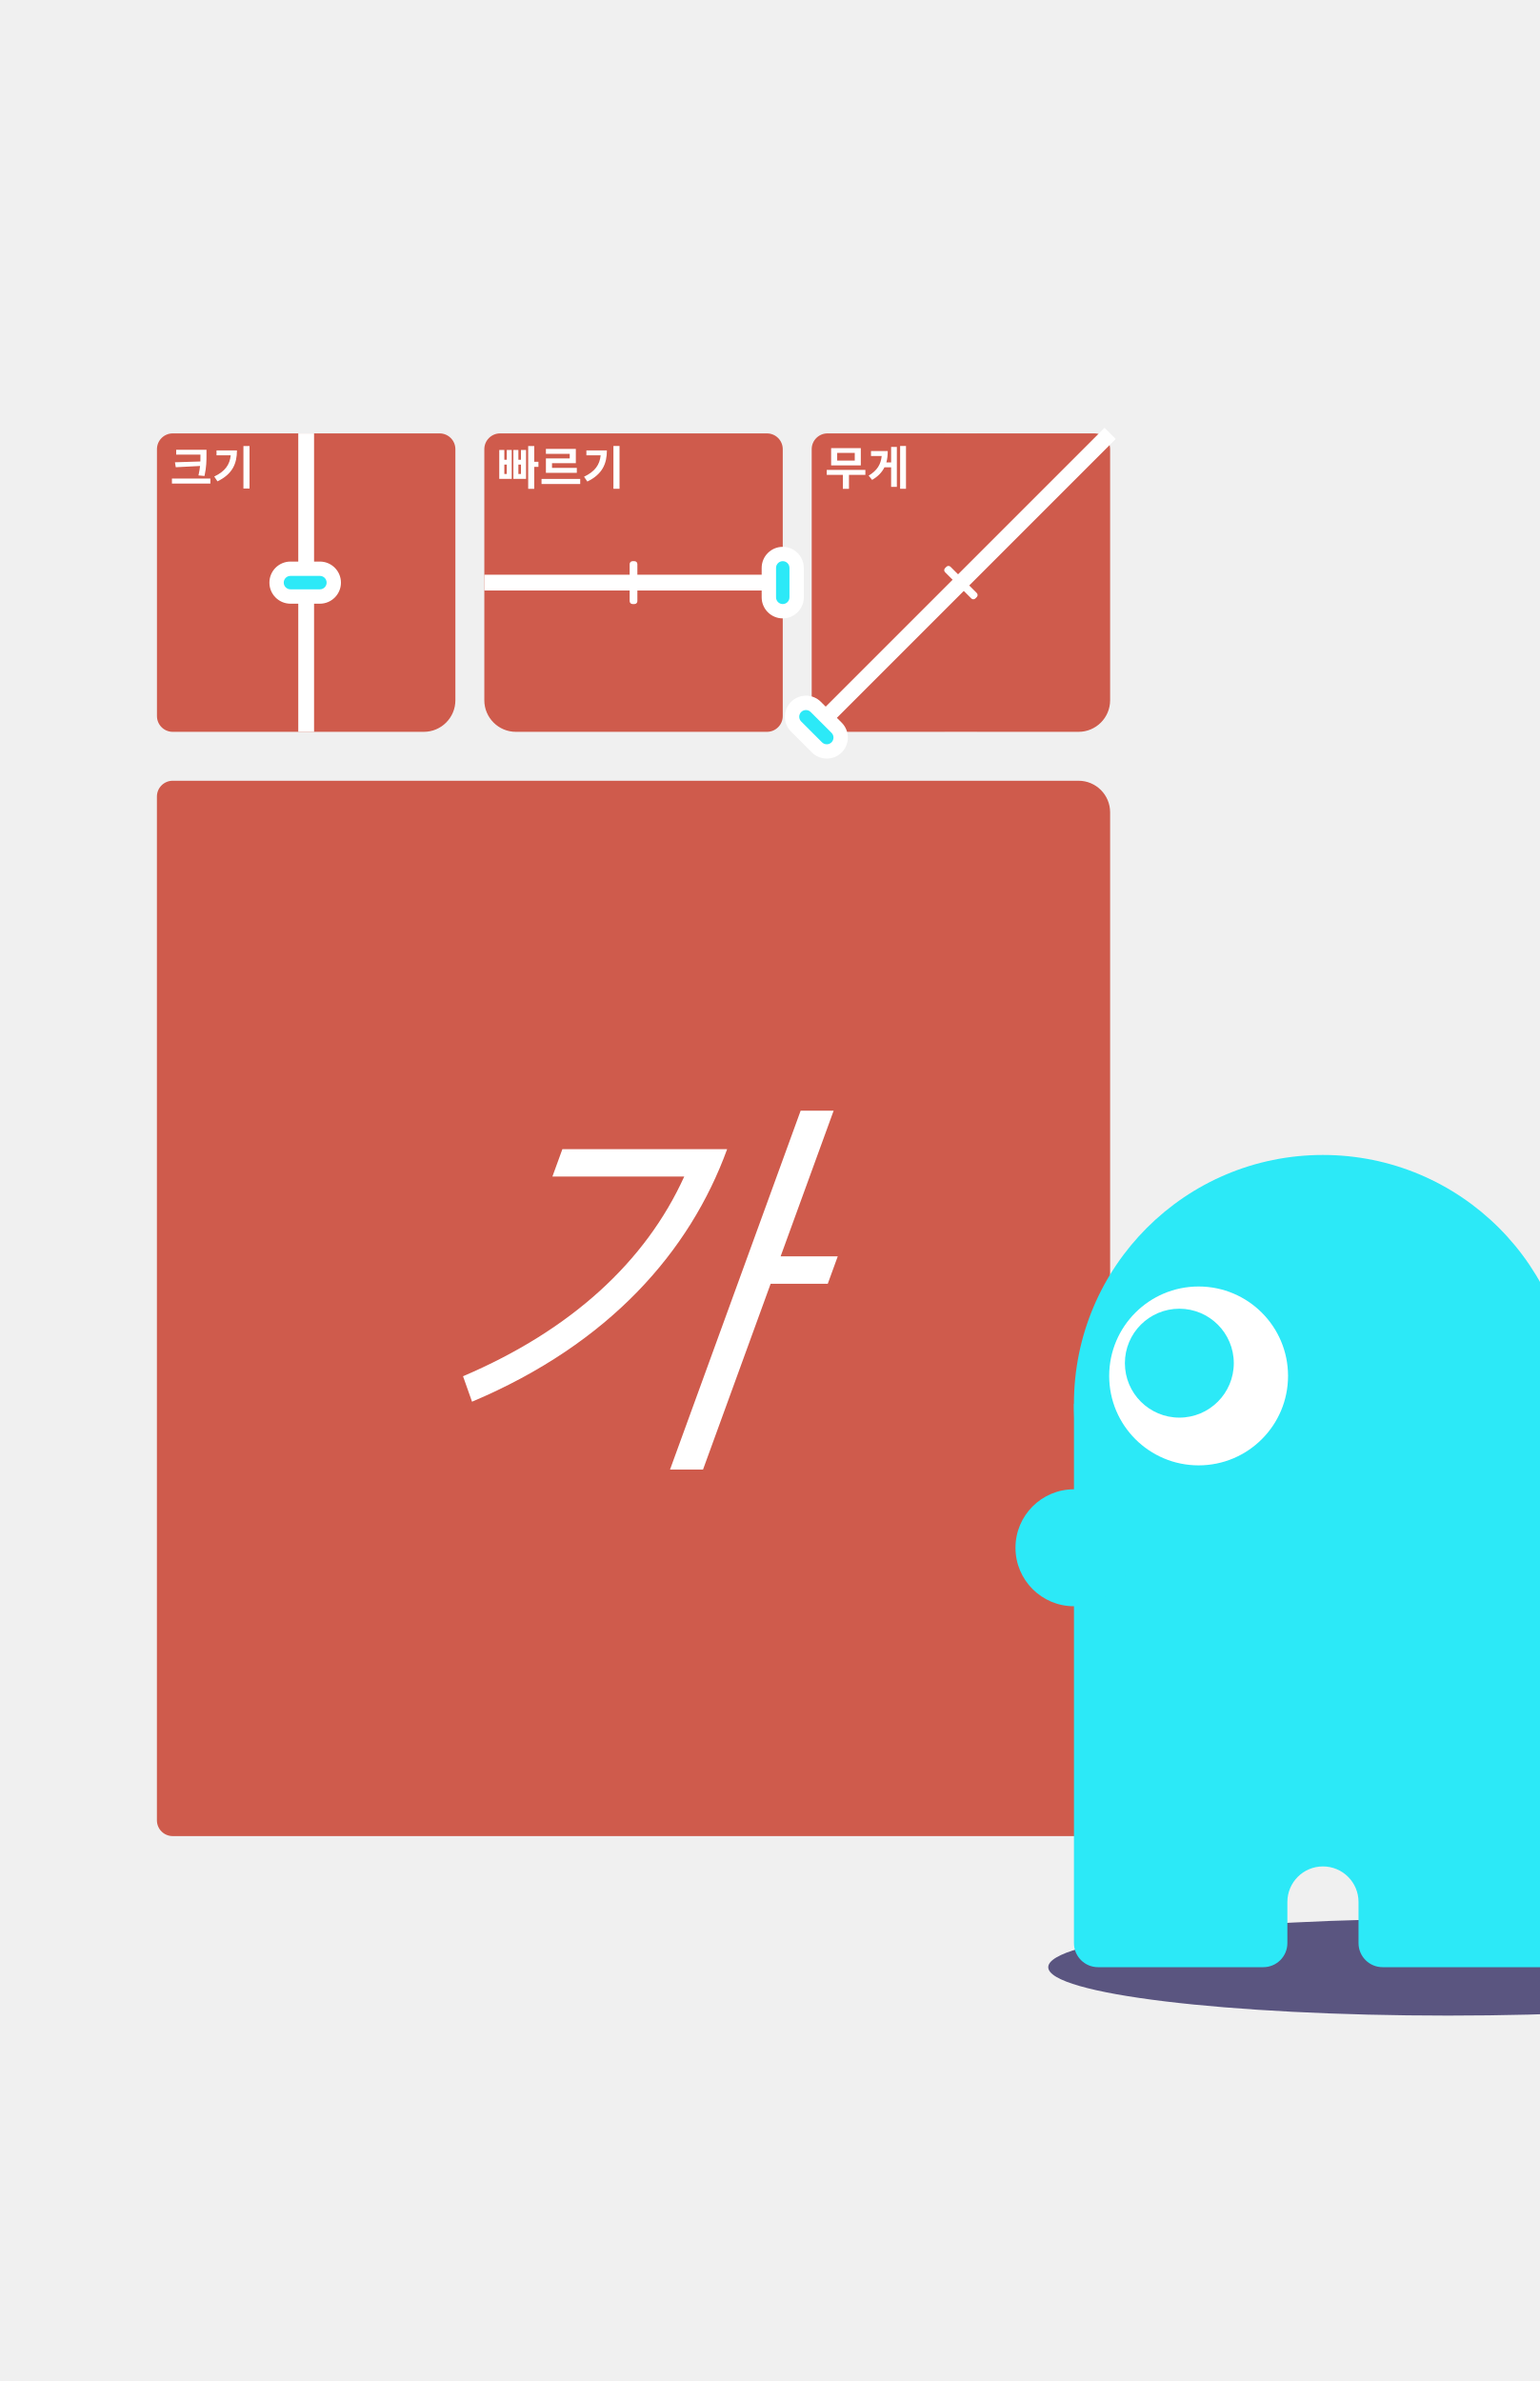
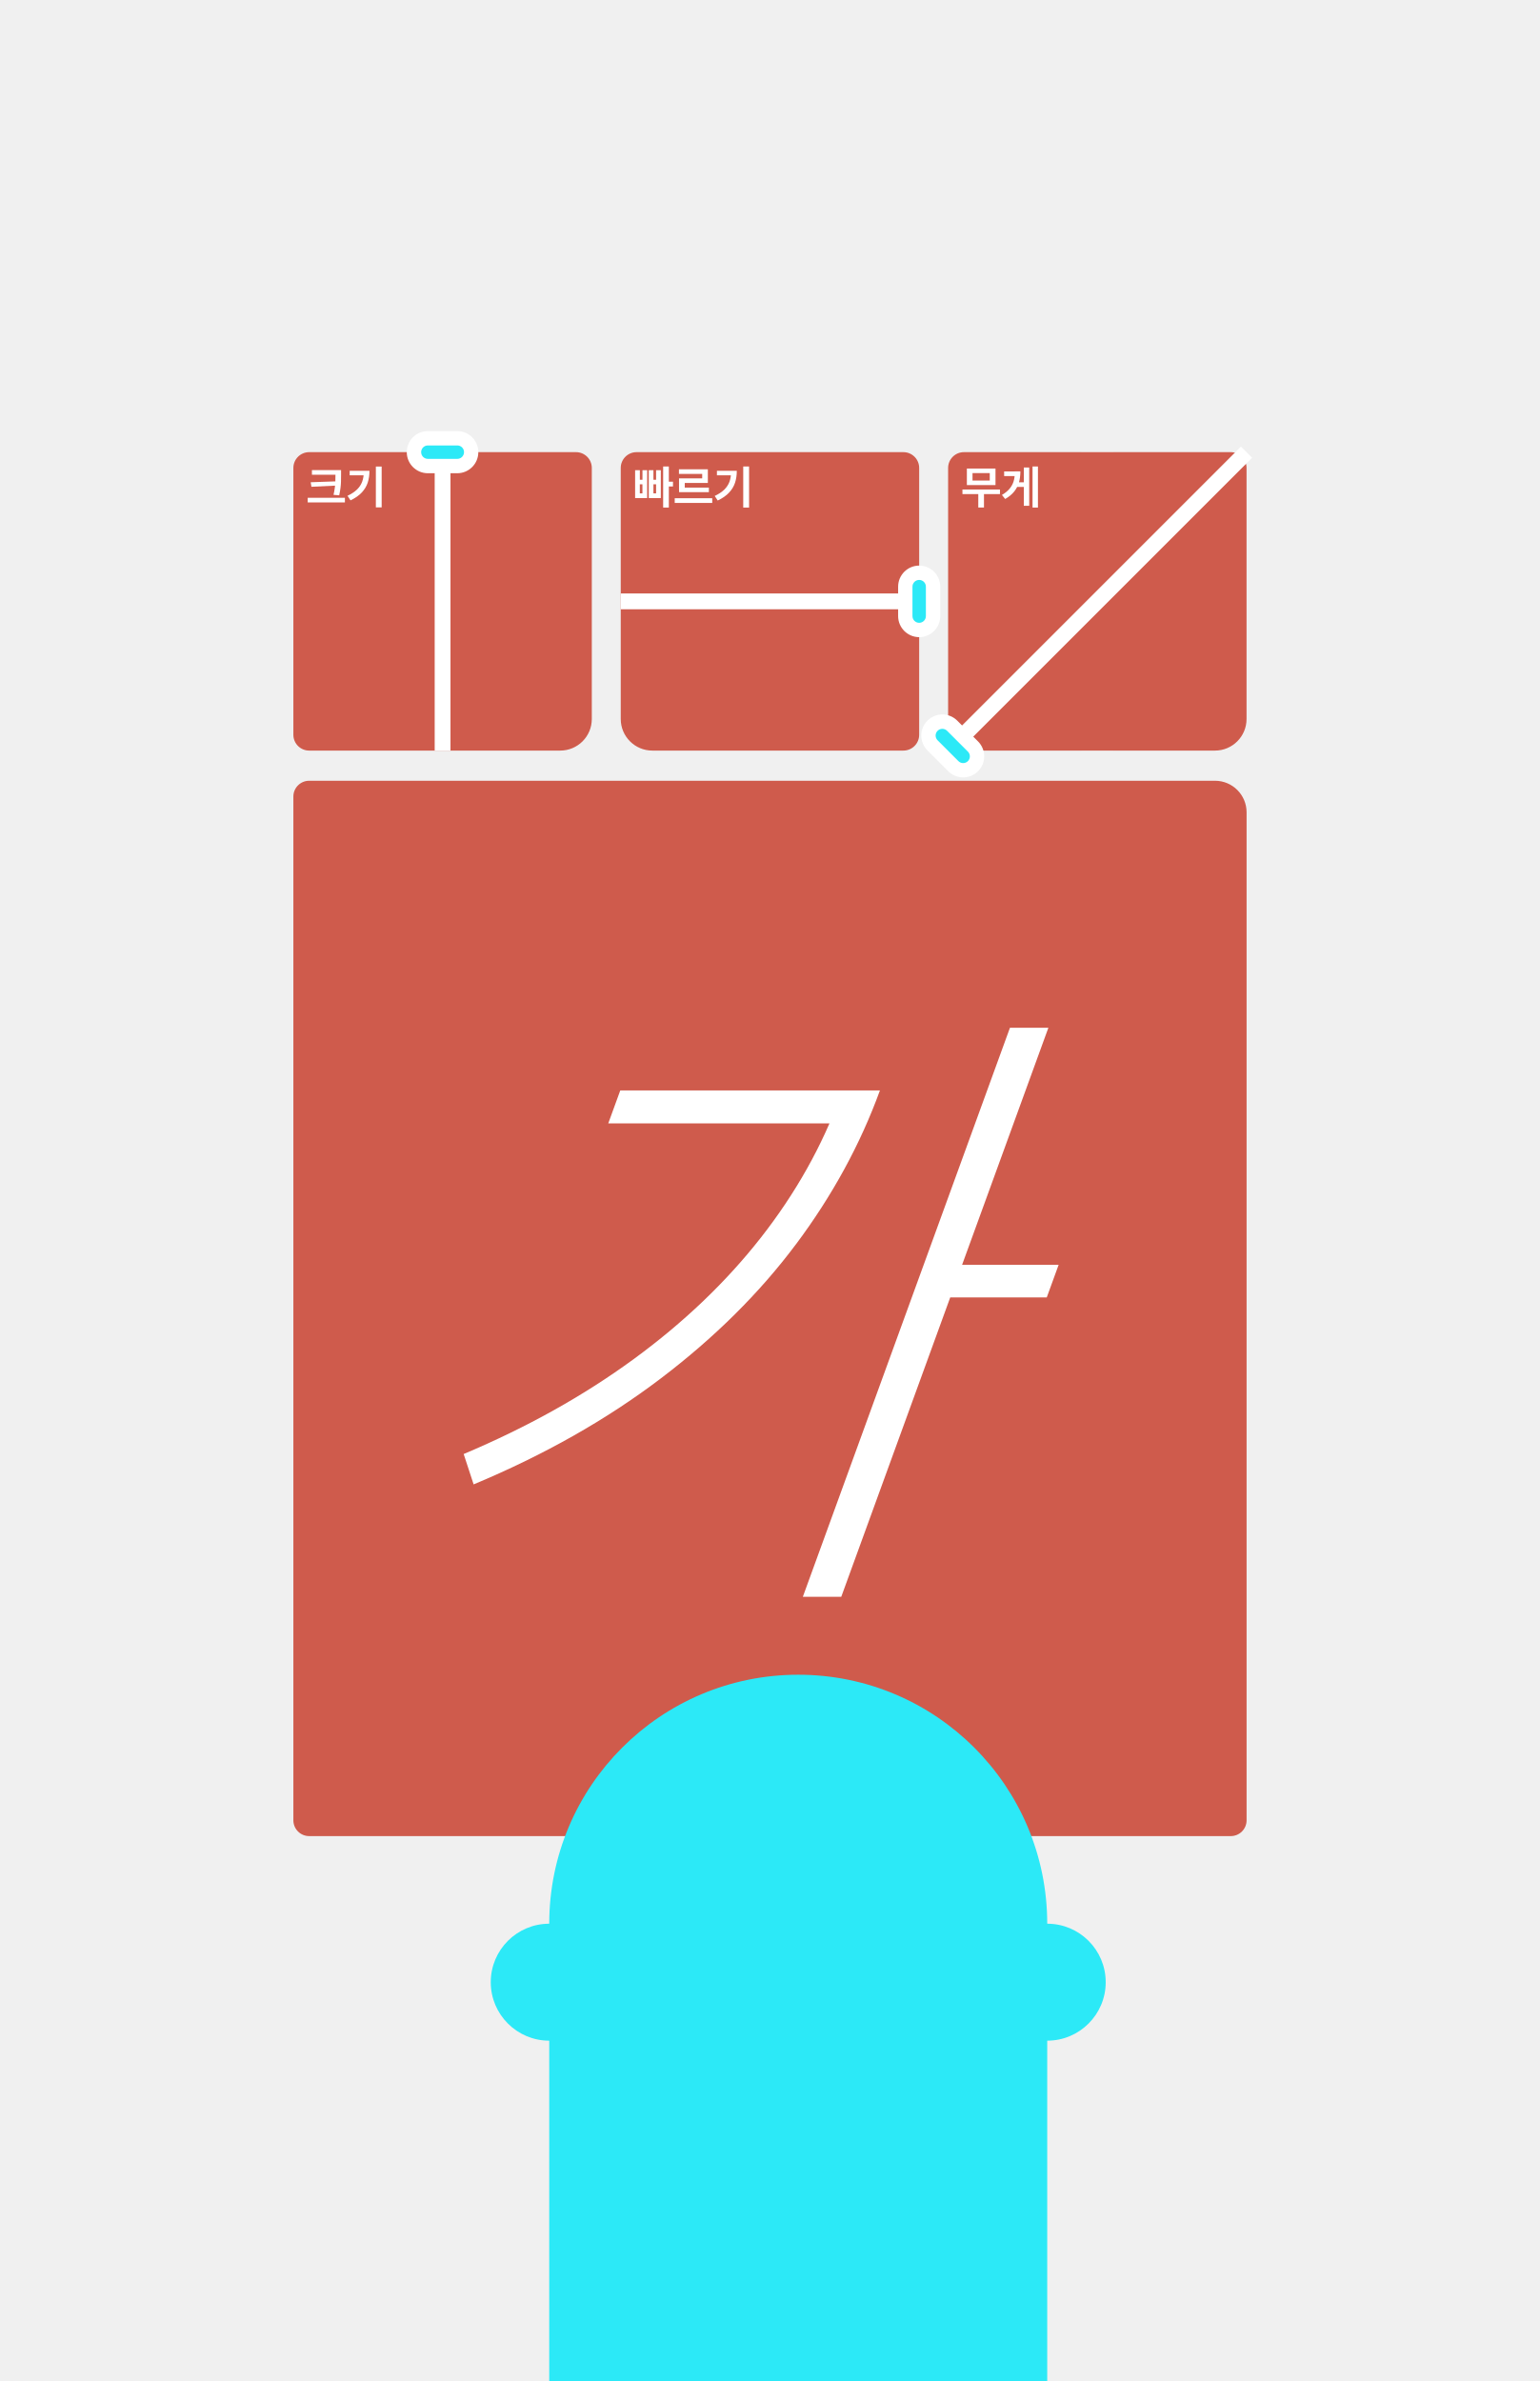
<svg xmlns="http://www.w3.org/2000/svg" id="_레이어_1" data-name="레이어 1" viewBox="0 0 390 603">
  <defs>
    <style>
      .cls-1 {
        stroke-width: 8.25px;
      }

      .cls-1, .cls-2 {
        fill: none;
        stroke: #fff;
        stroke-miterlimit: 10;
      }

      .cls-3 {
-         font-size: 11.63px;
-       }
- 
-       .cls-3, .cls-4, .cls-5, .cls-6 {
        fill: #fff;
-       }
- 
-       .cls-3, .cls-6 {
-         font-family: PretendardVariable-Bold, 'Pretendard Variable';
-         font-variation-settings: 'wght' 700;
-         font-weight: 700;
-       }
- 
-       .cls-7 {
-         fill: #5a5580;
-       }
- 
-       .cls-5 {
-         font-family: PretendardVariable-Thin, 'Pretendard Variable';
-         font-size: 106.95px;
-         font-variation-settings: 'wght' 100;
-         font-weight: 200;
      }

      .cls-2 {
        stroke-width: 4px;
      }

-       .cls-8 {
+       .cls-4 {
        fill: #2ce9f7;
      }

-       .cls-9 {
+       .cls-5 {
        fill: #cf5b4c;
-       }
- 
-       .cls-6 {
-         font-size: 11.69px;
      }
    </style>
  </defs>
-   <path class="cls-9" d="M43.74,197.73h229.41c4.42,0,8,3.58,8,8v255.27c0,2.21-1.79,4-4,4H43.74c-2.21,0-4-1.79-4-4V201.73c0-2.21,1.79-4,4-4Z" />
-   <path class="cls-9" d="M126.66,109.76h63.58c4.42,0,8,3.58,8,8v63.58c0,2.21-1.79,4-4,4h-67.58c-2.21,0-4-1.79-4-4v-67.58c0-2.21,1.79-4,4-4Z" transform="translate(320.9 295.1) rotate(-180)" />
-   <line class="cls-2" x1="198.24" y1="147.55" x2="122.66" y2="147.55" />
-   <text class="cls-6" transform="translate(125.91 122.75)">
-     <tspan x="0" y="0">빠르기</tspan>
-   </text>
+   <path class="cls-5" d="M78.3,197.73h229.41c4.42,0,8,3.58,8,8v255.27c0,2.21-1.79,4-4,4H78.3c-2.21,0-4-1.79-4-4V201.73c0-2.21,1.79-4,4-4Z" />
+   <path class="cls-3" d="M201.6,315.09c-9.2,12.32-20.64,23.68-34.32,34.06s-29.45,19.32-47.33,26.78l-2.52-7.69c16.04-6.76,30.39-14.77,43.06-24.04,12.67-9.27,23.41-19.53,32.23-30.79,8.81-11.26,15.52-23.21,20.13-35.86l.51-1.39h9.49c-4.96,13.63-12.04,26.61-21.24,38.93ZM215.31,284.5h-61.26l3.04-8.34h61.26l-3.04,8.34ZM213.06,404.39h-9.73l52.45-144.1h9.73l-52.45,144.1ZM265.1,328.58h-27.07l3.01-8.26h27.07l-3.01,8.26Z" />
+   <path class="cls-5" d="M161.21,114.51h63.58c4.42,0,8,3.58,8,8v63.58c0,2.21-1.79,4-4,4h-67.58c-2.21,0-4-1.79-4-4v-67.58c0-2.21,1.79-4,4-4Z" transform="translate(390 304.6) rotate(-180)" />
+   <line class="cls-2" x1="232.79" y1="152.3" x2="157.21" y2="152.3" />
  <g>
-     <rect class="cls-4" x="189.18" y="142.22" width="18.12" height="10.67" rx="5.34" ry="5.34" transform="translate(345.79 -50.69) rotate(90)" />
-     <rect class="cls-8" x="192.81" y="145.85" width="10.86" height="3.4" rx="1.7" ry="1.7" transform="translate(50.69 345.79) rotate(-90)" />
+     <path class="cls-3" d="M162.05,121.5h.66v-2.42h1.19v7.06h-3.05v-7.06h1.2v2.42ZM162.7,124.95v-2.3h-.66v2.3h.66ZM165.49,121.5h.67v-2.42h1.2v7.06h-3.05v-7.06h1.18v2.42ZM166.16,124.95v-2.3h-.67v2.3h.67ZM169.39,128.54h-1.44v-10.4h1.44v10.4ZM170.44,123.2h-1.85v-1.21h1.85v1.21Z" />
+     <path class="cls-3" d="M180.38,127.37h-9.5v-1.19h9.5v1.19ZM179.28,122.31h-5.86v1.76h-1.45v-2.92h5.87v-1.13h-5.89v-1.17h7.32v3.46ZM179.53,124.64h-7.55v-1.15h7.55v1.15Z" />
+     <path class="cls-3" d="M186.15,122.27c-.3.91-.8,1.74-1.52,2.5-.71.76-1.67,1.42-2.86,1.99l-.76-1.16c1-.47,1.8-1,2.41-1.59.6-.59,1.04-1.25,1.32-1.99.27-.73.41-1.58.41-2.52v-.26h1.45c0,1.12-.15,2.13-.45,3.03ZM185.82,120.38h-4.25v-1.15h4.25v1.15ZM189.71,128.54h-1.48v-10.4h1.48v10.4Z" />
+   </g>
+   <line class="cls-1" x1="277.91" y1="114.51" x2="277.91" y2="190.09" />
+   <path class="cls-5" d="M244.12,114.51h67.58c2.21,0,4,1.79,4,4v63.58c0,4.42-3.58,8-8,8h-63.58c-2.21,0-4-1.79-4-4v-67.58c0-2.21,1.79-4,4-4Z" />
+   <line class="cls-2" x1="240.12" y1="190.09" x2="315.7" y2="114.51" />
+   <g>
+     <path class="cls-3" d="M253.25,125.13h-9.5v-1.16h9.5v1.16ZM252.12,122.85h-7.25v-4.19h7.25v4.19ZM246.3,121.7h4.37v-1.89h-4.37v1.89ZM249.2,128.53h-1.44v-3.82h1.44v3.82Z" />
+     <path class="cls-3" d="M258.05,122.19c-.24.84-.65,1.61-1.21,2.31-.57.7-1.32,1.33-2.27,1.87l-.82-1.02c.79-.47,1.42-.98,1.9-1.54.48-.56.82-1.17,1.04-1.85.21-.67.32-1.44.32-2.29v-.3h1.41c0,1.03-.12,1.97-.36,2.81ZM257.47,120.56h-3.16v-1.17h3.16v1.17ZM259.57,123.31h-2.27v-1.16h2.27v1.16ZM260.66,128.09h-1.37v-9.7h1.37v9.7ZM262.87,128.54h-1.37v-10.4h1.37v10.4Z" />
  </g>
  <g>
-     <line class="cls-1" x1="243.36" y1="109.76" x2="243.36" y2="185.34" />
-     <g>
-       <circle class="cls-4" cx="243.36" cy="147.55" r="8.01" />
-       <circle class="cls-8" cx="243.36" cy="147.55" r="4.88" />
-     </g>
+     <rect class="cls-3" x="232.23" y="183.58" width="18.12" height="10.67" rx="5.34" ry="5.34" transform="translate(204.26 -115.29) rotate(45)" />
+     <rect class="cls-4" x="235.87" y="187.22" width="10.86" height="3.4" rx="1.7" ry="1.7" transform="translate(278.33 493.13) rotate(-135)" />
  </g>
-   <path class="cls-9" d="M209.57,109.76h67.58c2.21,0,4,1.79,4,4v63.58c0,4.42-3.58,8-8,8h-63.58c-2.21,0-4-1.79-4-4v-67.58c0-2.21,1.79-4,4-4Z" />
-   <line class="cls-2" x1="205.57" y1="185.34" x2="281.15" y2="109.76" />
-   <text class="cls-6" transform="translate(208.9 122.75)">
-     <tspan x="0" y="0">무게</tspan>
-   </text>
+   <path class="cls-5" d="M78.3,114.51h63.58c4.42,0,8,3.58,8,8v63.58c0,2.21-1.79,4-4,4h-67.58c-2.21,0-4-1.79-4-4v-67.58c0-2.21,1.79-4,4-4Z" transform="translate(264.39 40.21) rotate(90)" />
+   <line class="cls-2" x1="112.09" y1="114.51" x2="112.09" y2="190.09" />
  <g>
-     <rect class="cls-4" x="197.69" y="178.82" width="18.12" height="10.67" rx="5.34" ry="5.34" transform="translate(190.78 -92.26) rotate(45)" />
-     <rect class="cls-8" x="201.33" y="182.46" width="10.86" height="3.4" rx="1.7" ry="1.7" transform="translate(222.73 460.58) rotate(-135)" />
+     <path class="cls-3" d="M87.35,127.24h-9.42v-1.18h9.42v1.18ZM78.87,123.28l-.18-1.15,6.57-.23v1.07l-6.39.31ZM85.55,120.23h-6.55v-1.17h6.55v1.17ZM86.36,121.95c-.01.46-.05.98-.12,1.57-.07.58-.18,1.22-.33,1.92l-1.44-.12c.15-.65.26-1.26.33-1.83.07-.57.12-1.08.13-1.54.02-.45.03-1.01.03-1.68v-1.21h1.42v1.21c0,.66,0,1.22-.02,1.68Z" />
+     <path class="cls-3" d="M93.12,122.25c-.3.9-.8,1.73-1.51,2.49s-1.66,1.41-2.84,1.98l-.76-1.16c1-.47,1.79-1,2.4-1.58.6-.59,1.04-1.25,1.31-1.98.27-.73.41-1.57.41-2.51v-.26h1.44c0,1.11-.15,2.11-.45,3.02ZM92.79,120.37h-4.23v-1.14h4.23v1.14ZM96.66,128.49h-1.47v-10.34h1.47v10.34Z" />
  </g>
-   <rect class="cls-4" x="242.39" y="142.12" width="1.95" height="10.86" rx=".73" ry=".73" transform="translate(-33.06 215.3) rotate(-45)" />
-   <path class="cls-9" d="M43.74,109.76h63.58c4.42,0,8,3.58,8,8v63.58c0,2.21-1.79,4-4,4H43.74c-2.21,0-4-1.79-4-4v-67.58c0-2.21,1.79-4,4-4Z" transform="translate(225.09 70.02) rotate(90)" />
-   <line class="cls-2" x1="77.54" y1="109.76" x2="77.54" y2="185.34" />
-   <text class="cls-3" transform="translate(43.06 122.7)">
-     <tspan x="0" y="0">크기</tspan>
-   </text>
-   <rect class="cls-4" x="72.11" y="146.58" width="10.86" height="1.95" rx=".73" ry=".73" />
-   <rect class="cls-4" x="159.47" y="142.12" width="1.95" height="10.86" rx=".73" ry=".73" />
  <g>
-     <ellipse class="cls-7" cx="366.7" cy="498.2" rx="101.22" ry="12.26" />
-     <circle class="cls-8" cx="335.04" cy="355.56" r="63.06" />
-     <path class="cls-8" d="M398.11,355.57v126.12h0v10.41c0,3.37-2.73,6.1-6.1,6.1h-41.85c-3.37,0-6.1-2.73-6.1-6.1v-10.41c0-4.98-4.03-9.01-9.01-9.01s-9.01,4.03-9.01,9.01v10.41c0,3.37-2.73,6.1-6.1,6.1h-41.85c-3.37,0-6.1-2.73-6.1-6.1v-136.53h126.12Z" />
-     <g>
-       <circle class="cls-4" cx="303.56" cy="348.46" r="22.65" />
-       <circle class="cls-8" cx="298.68" cy="345.23" r="13.79" />
-     </g>
-     <circle class="cls-8" cx="271.99" cy="391.98" r="14.81" />
+     <rect class="cls-3" x="223.73" y="146.96" width="18.12" height="10.67" rx="5.34" ry="5.34" transform="translate(385.09 -80.49) rotate(90)" />
+     <rect class="cls-4" x="227.36" y="150.6" width="10.86" height="3.4" rx="1.7" ry="1.7" transform="translate(80.49 385.09) rotate(-90)" />
  </g>
-   <text class="cls-5" transform="translate(105.96 364.43) scale(.94) skewX(-20)">
-     <tspan x="0" y="0">가</tspan>
-   </text>
  <g>
-     <rect class="cls-4" x="68.23" y="142.22" width="18.12" height="10.67" rx="5.34" ry="5.34" transform="translate(154.58 295.11) rotate(-180)" />
-     <rect class="cls-8" x="71.86" y="145.85" width="10.86" height="3.4" rx="1.7" ry="1.7" />
+     <rect class="cls-3" x="103.03" y="109.17" width="18.12" height="10.67" rx="5.34" ry="5.34" transform="translate(224.17 229.02) rotate(-180)" />
+     <rect class="cls-4" x="106.66" y="112.81" width="10.86" height="3.4" rx="1.7" ry="1.7" />
  </g>
+   <circle class="cls-4" cx="202.16" cy="487.19" r="63.06" />
+   <path class="cls-4" d="M265.22,487.19v126.12h0v10.41c0,3.37-2.73,6.1-6.1,6.1h-41.85c-3.37,0-6.1-2.73-6.1-6.1v-10.41c0-4.98-4.03-9.01-9.01-9.01s-9.01,4.03-9.01,9.01v10.41c0,3.37-2.73,6.1-6.1,6.1h-41.85c-3.37,0-6.1-2.73-6.1-6.1v-136.53h126.12Z" />
+   <circle class="cls-4" cx="265.22" cy="502" r="14.81" />
+   <circle class="cls-4" cx="139.1" cy="502" r="14.81" />
</svg>
